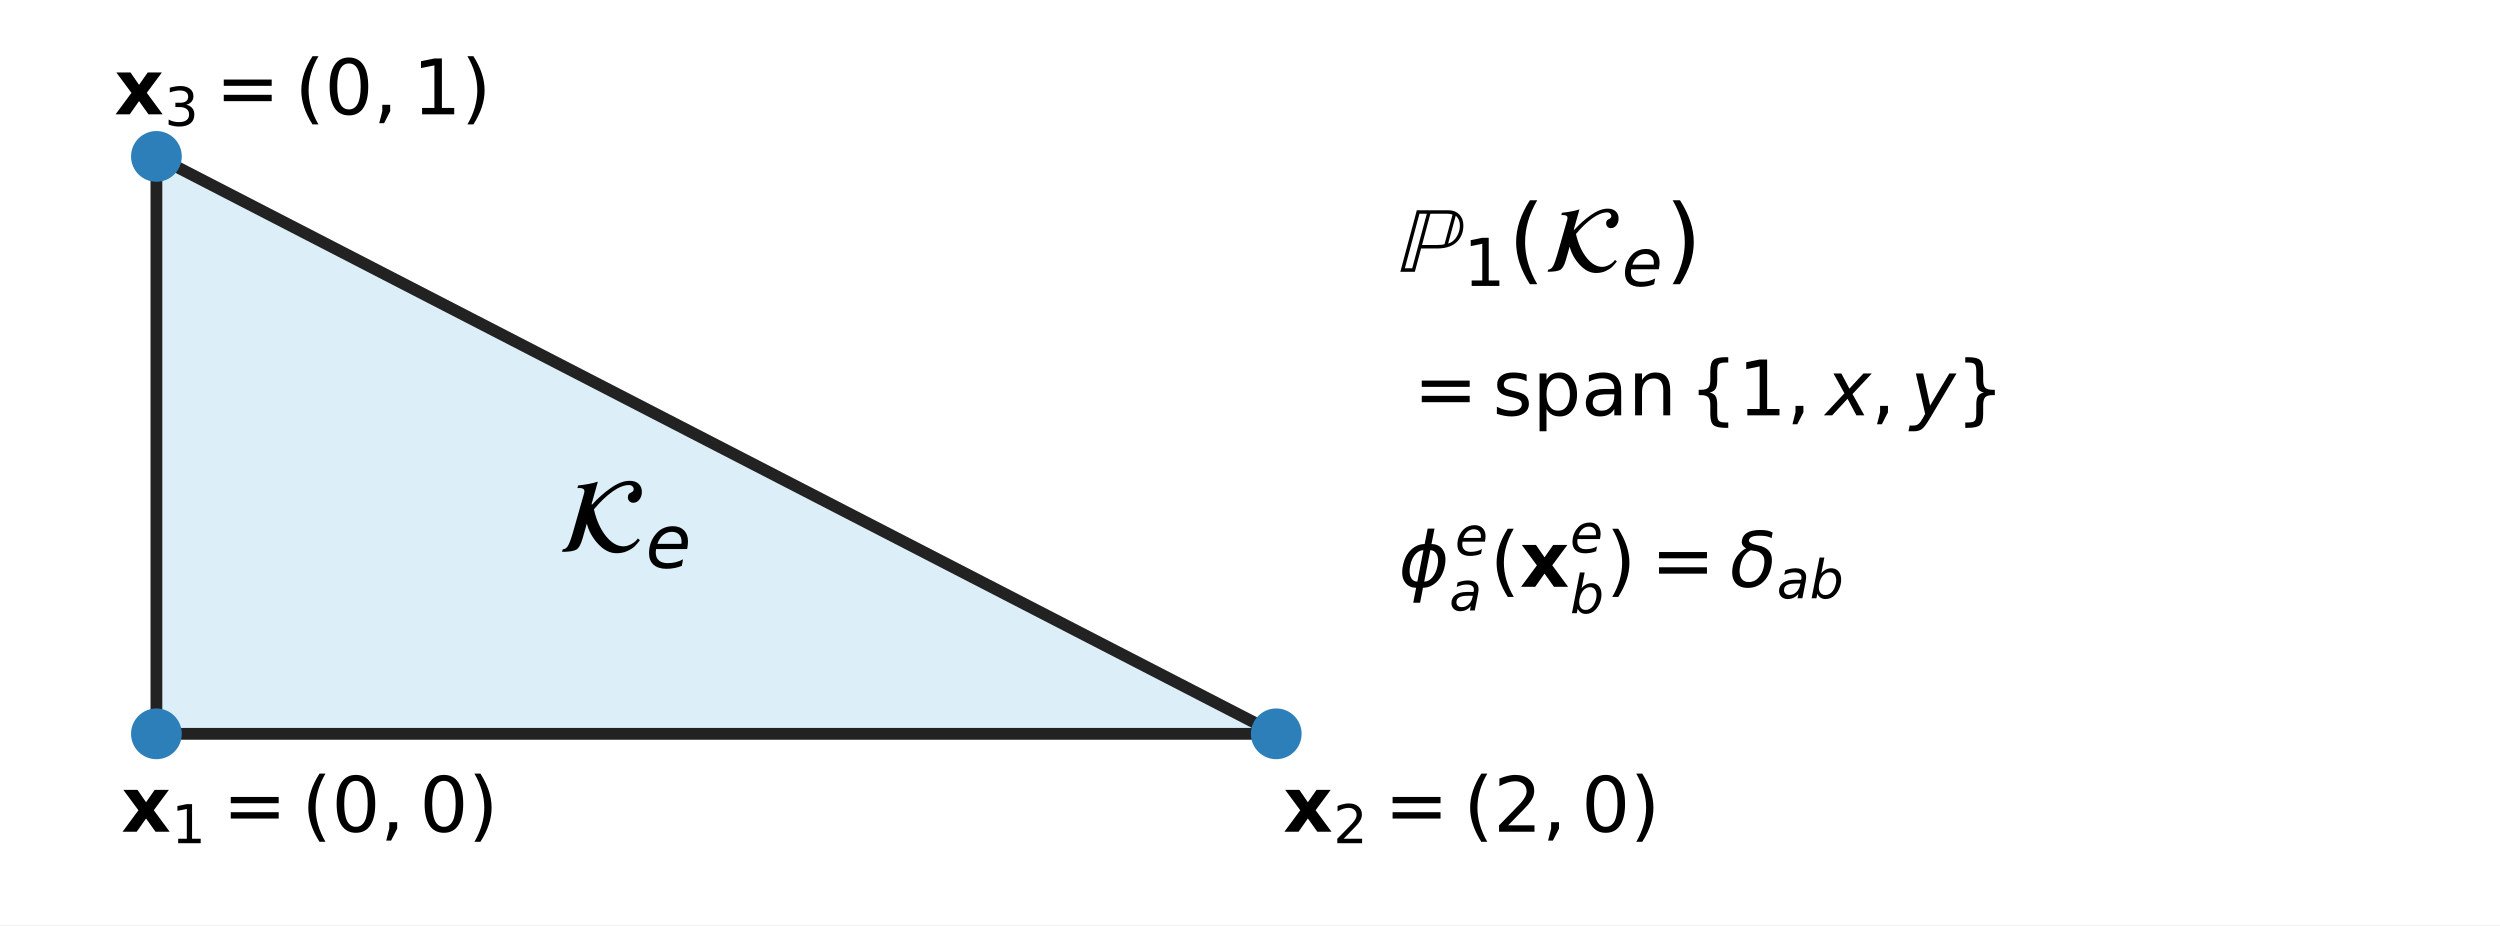
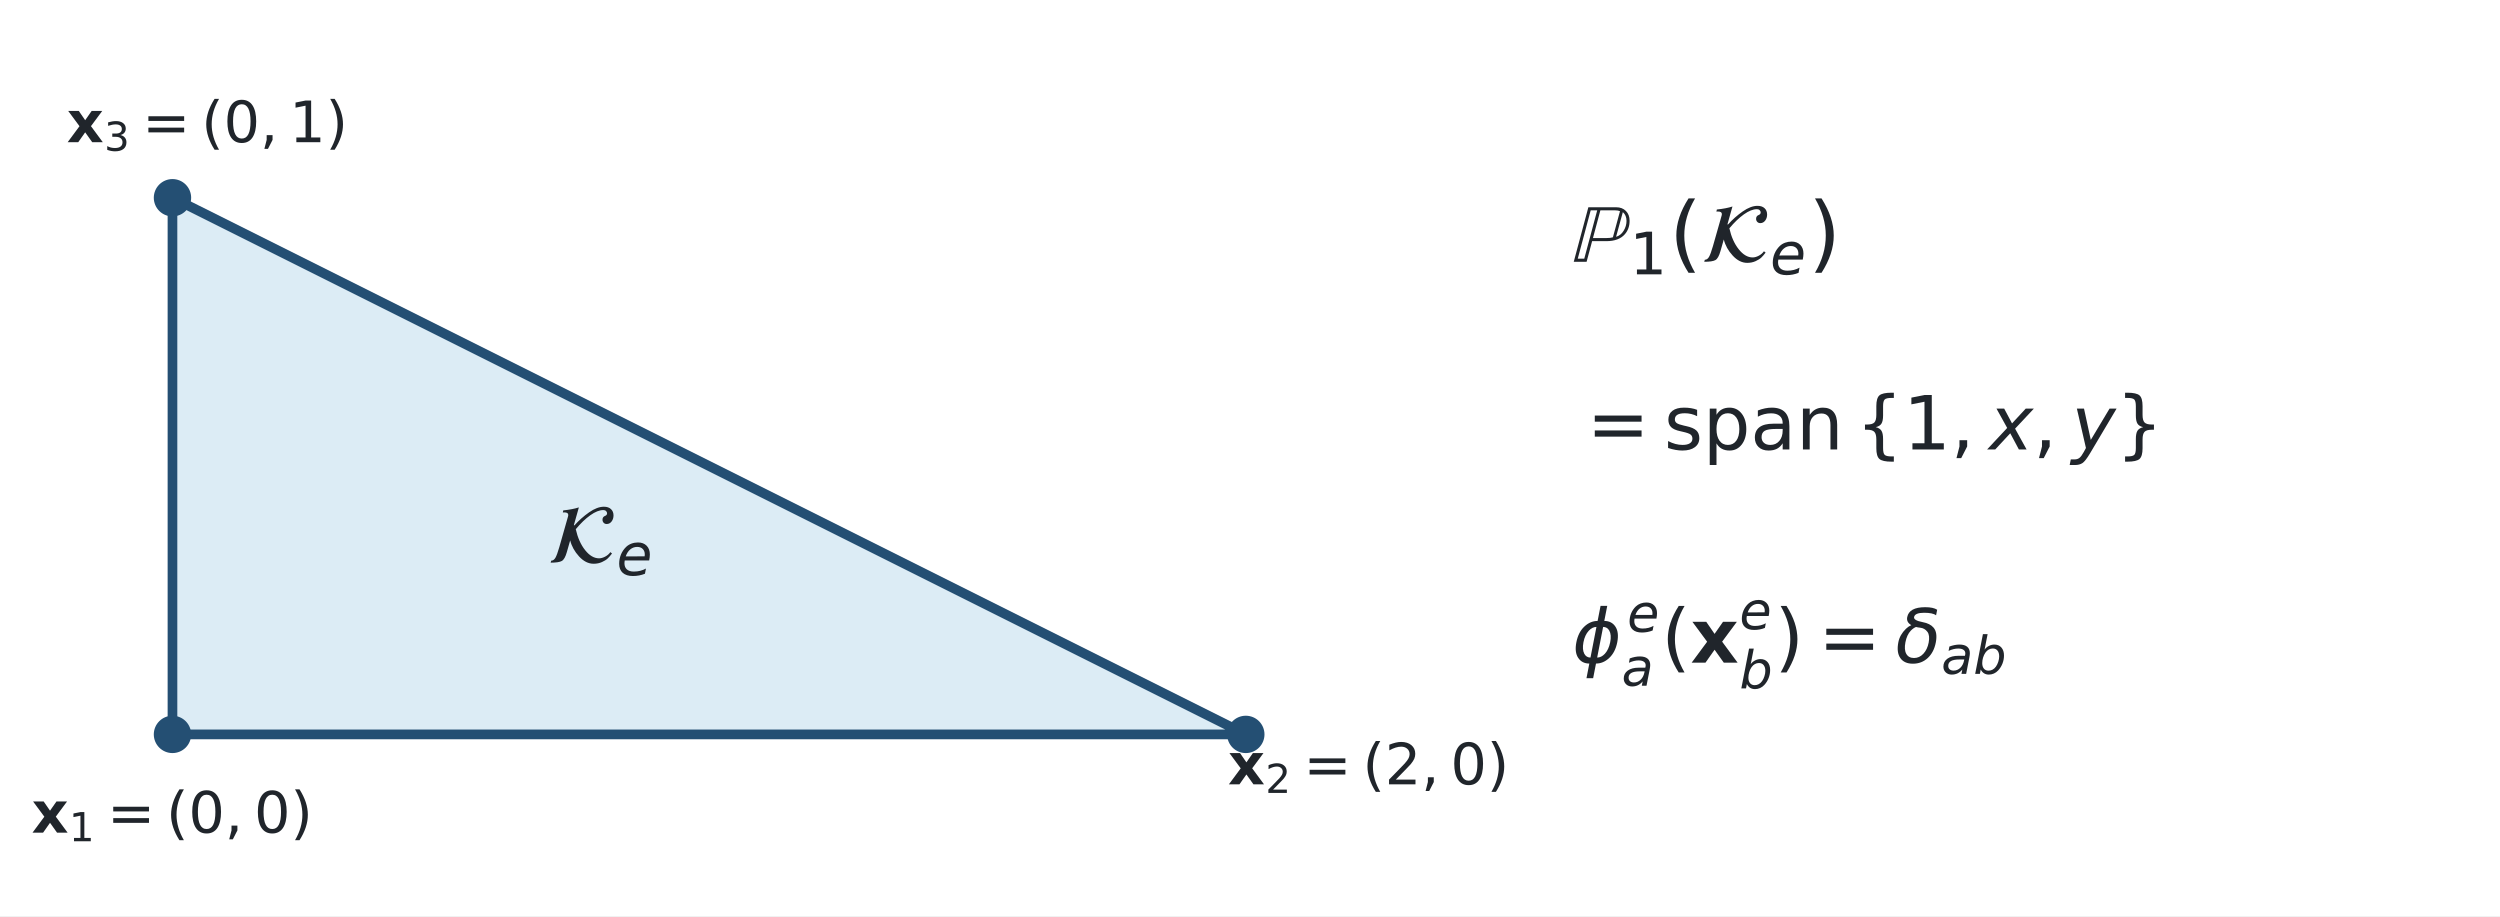
- <svg xmlns="http://www.w3.org/2000/svg" xmlns:xlink="http://www.w3.org/1999/xlink" width="424.44pt" height="157.082pt" viewBox="0 0 424.44 157.082" version="1.1">
+ <svg xmlns="http://www.w3.org/2000/svg" xmlns:xlink="http://www.w3.org/1999/xlink" width="568.862pt" height="208.44pt" viewBox="0 0 568.862 208.44" version="1.1">
  <defs>
    <style type="text/css">*{stroke-linejoin: round; stroke-linecap: butt}</style>
  </defs>
  <g id="figure_1">
    <g id="patch_1">
-       <path d="M 0 157.082  L 424.44 157.082  L 424.44 0  L 0 0  z " style="fill: #ffffff" />
+       <path d="M 0 208.44 L 568.862 208.44 L 568.862 0 L 0 0 z " style="fill: #ffffff" />
    </g>
    <g id="axes_1">
      <g id="patch_2">
-         <path d="M 26.555 124.586  L 216.676 124.586  L 26.555 26.555  z " clip-path="url(#p374aed5ac3)" style="fill: #dceef7; stroke: #222222; stroke-width: 2; stroke-linejoin: miter" />
+         <path d="M 39.245 167.109 L 283.476 167.109 L 39.245 44.994 z " clip-path="url(#pf85db92029)" style="fill: #dcecf5; stroke: #244f73; stroke-width: 2.2; stroke-linejoin: miter" />
      </g>
-       <g id="PathCollection_1">
-         <defs>
-           <path id="m4baf047705" d="M 0 3.808  C 1.01 3.808 1.979 3.407 2.693 2.693  C 3.407 1.979 3.808 1.01 3.808 0  C 3.808 -1.01 3.407 -1.979 2.693 -2.693  C 1.979 -3.407 1.01 -3.808 0 -3.808  C -1.01 -3.808 -1.979 -3.407 -2.693 -2.693  C -3.407 -1.979 -3.808 -1.01 -3.808 0  C -3.808 1.01 -3.407 1.979 -2.693 2.693  C -1.979 3.407 -1.01 3.808 0 3.808  z " style="stroke: #2c7fb8" />
-         </defs>
-         <g clip-path="url(#p374aed5ac3)">
-           <use xlink:href="#m4baf047705" x="26.555" y="124.586" style="fill: #2c7fb8; stroke: #2c7fb8" />
+       <g id="text_1">
+         <g style="fill: #20252b" transform="translate(124.7259 128.0325) scale(0.19 -0.19)">
+           <defs>
+             <path id="STIXNonUnicode-Italic-7d" d="M 1971 2874 L 2010 2854 Q 2528 3430 3142 3859 Q 3757 4288 4275 4288 Q 4621 4288 4816 4105 Q 5011 3923 5011 3622 Q 5011 3354 4864 3158 Q 4717 2963 4486 2963 Q 4346 2963 4256 3059 Q 4166 3155 4166 3290 Q 4166 3411 4220 3481 Q 4275 3552 4342 3574 Q 4410 3597 4464 3648 Q 4518 3699 4518 3782 Q 4518 3878 4441 3955 Q 4365 4032 4230 4032 Q 3789 4032 3232 3635 Q 2675 3238 2118 2566 Q 2336 1587 2835 960 Q 3334 333 3904 333 Q 4122 333 4371 464 Q 4621 595 4768 806 L 4896 704 Q 4723 474 4569 326 Q 4416 179 4128 48 Q 3840 -83 3488 -83 Q 2886 -83 2371 477 Q 1856 1037 1690 1709 L 1434 813 Q 1280 262 1049 131 Q 819 0 192 0 L 237 154 Q 429 154 557 374 Q 685 595 858 1197 L 1517 3514 Q 1542 3590 1542 3661 Q 1542 3853 1242 3853 Q 1171 3853 1126 3846 L 1158 4006 Q 1882 4083 2355 4237 L 1971 2874 z " transform="scale(0.015625)" />
+             <path id="DejaVuSans-Oblique-48" d="M 3078 2063 Q 3088 2113 3092 2166 Q 3097 2219 3097 2272 Q 3097 2653 2873 2875 Q 2650 3097 2266 3097 Q 1838 3097 1509 2826 Q 1181 2556 1013 2059 L 3078 2063 z M 3578 1613 L 903 1613 Q 884 1494 878 1425 Q 872 1356 872 1306 Q 872 872 1139 634 Q 1406 397 1894 397 Q 2269 397 2603 481 Q 2938 566 3225 728 L 3116 159 Q 2806 34 2476 -28 Q 2147 -91 1806 -91 Q 1078 -91 686 257 Q 294 606 294 1247 Q 294 1794 489 2264 Q 684 2734 1063 3103 Q 1306 3334 1642 3459 Q 1978 3584 2356 3584 Q 2950 3584 3301 3228 Q 3653 2872 3653 2272 Q 3653 2128 3634 1964 Q 3616 1800 3578 1613 z " transform="scale(0.015625)" />
+           </defs>
+           <use xlink:href="#STIXNonUnicode-Italic-7d" />
+           <use xlink:href="#DejaVuSans-Oblique-48" transform="translate(81.85695 -14.99995) scale(0.7)" />
        </g>
      </g>
-       <g id="text_1">
-         <g transform="translate(20.61324 141.2215) scale(0.13 -0.13)">
+       <g id="line2d_1">
+         <defs>
+           <path id="mffca4b56e5" d="M 0 3.75 C 0.995 3.75 1.948 3.355 2.652 2.652 C 3.355 1.948 3.75 0.995 3.75 0 C 3.75 -0.995 3.355 -1.948 2.652 -2.652 C 1.948 -3.355 0.995 -3.75 0 -3.75 C -0.995 -3.75 -1.948 -3.355 -2.652 -2.652 C -3.355 -1.948 -3.75 -0.995 -3.75 0 C -3.75 0.995 -3.355 1.948 -2.652 2.652 C -1.948 3.355 -0.995 3.75 0 3.75 z " style="stroke: #244f73" />
+         </defs>
+         <g clip-path="url(#pf85db92029)">
+           <use xlink:href="#mffca4b56e5" x="39.245" y="167.109" style="fill: #244f73; stroke: #244f73" />
+         </g>
+       </g>
+       <g id="line2d_2">
+         <g clip-path="url(#pf85db92029)">
+           <use xlink:href="#mffca4b56e5" x="283.476" y="167.109" style="fill: #244f73; stroke: #244f73" />
+         </g>
+       </g>
+       <g id="line2d_3">
+         <g clip-path="url(#pf85db92029)">
+           <use xlink:href="#mffca4b56e5" x="39.245" y="44.994" style="fill: #244f73; stroke: #244f73" />
+         </g>
+       </g>
+       <g id="text_2">
+         <g style="fill: #20252b" transform="translate(7.2 189.488) scale(0.13 -0.13)">
          <defs>
-             <path id="DejaVuSans-Bold-5b" d="M 1422 1791  L 159 3500  L 1344 3500  L 2059 2463  L 2784 3500  L 3969 3500  L 2706 1797  L 4031 0  L 2847 0  L 2059 1106  L 1281 0  L 97 0  L 1422 1791  z " transform="scale(0.015625)" />
-             <path id="DejaVuSans-14" d="M 794 531  L 1825 531  L 1825 4091  L 703 3866  L 703 4441  L 1819 4666  L 2450 4666  L 2450 531  L 3481 531  L 3481 0  L 794 0  L 794 531  z " transform="scale(0.015625)" />
-             <path id="DejaVuSans-20" d="M 678 2906  L 4684 2906  L 4684 2381  L 678 2381  L 678 2906  z M 678 1631  L 4684 1631  L 4684 1100  L 678 1100  L 678 1631  z " transform="scale(0.015625)" />
-             <path id="DejaVuSans-b" d="M 1984 4856  Q 1566 4138 1362 3434  Q 1159 2731 1159 2009  Q 1159 1288 1364 580  Q 1569 -128 1984 -844  L 1484 -844  Q 1016 -109 783 600  Q 550 1309 550 2009  Q 550 2706 781 3412  Q 1013 4119 1484 4856  L 1984 4856  z " transform="scale(0.015625)" />
-             <path id="DejaVuSans-13" d="M 2034 4250  Q 1547 4250 1301 3770  Q 1056 3291 1056 2328  Q 1056 1369 1301 889  Q 1547 409 2034 409  Q 2525 409 2770 889  Q 3016 1369 3016 2328  Q 3016 3291 2770 3770  Q 2525 4250 2034 4250  z M 2034 4750  Q 2819 4750 3233 4129  Q 3647 3509 3647 2328  Q 3647 1150 3233 529  Q 2819 -91 2034 -91  Q 1250 -91 836 529  Q 422 1150 422 2328  Q 422 3509 836 4129  Q 1250 4750 2034 4750  z " transform="scale(0.015625)" />
-             <path id="DejaVuSans-f" d="M 750 794  L 1409 794  L 1409 256  L 897 -744  L 494 -744  L 750 256  L 750 794  z " transform="scale(0.015625)" />
-             <path id="DejaVuSans-c" d="M 513 4856  L 1013 4856  Q 1481 4119 1714 3412  Q 1947 2706 1947 2009  Q 1947 1309 1714 600  Q 1481 -109 1013 -844  L 513 -844  Q 928 -128 1133 580  Q 1338 1288 1338 2009  Q 1338 2731 1133 3434  Q 928 4138 513 4856  z " transform="scale(0.015625)" />
+             <path id="DejaVuSans-Bold-5b" d="M 1422 1791 L 159 3500 L 1344 3500 L 2059 2463 L 2784 3500 L 3969 3500 L 2706 1797 L 4031 0 L 2847 0 L 2059 1106 L 1281 0 L 97 0 L 1422 1791 z " transform="scale(0.015625)" />
+             <path id="DejaVuSans-14" d="M 794 531 L 1825 531 L 1825 4091 L 703 3866 L 703 4441 L 1819 4666 L 2450 4666 L 2450 531 L 3481 531 L 3481 0 L 794 0 L 794 531 z " transform="scale(0.015625)" />
+             <path id="DejaVuSans-20" d="M 678 2906 L 4684 2906 L 4684 2381 L 678 2381 L 678 2906 z M 678 1631 L 4684 1631 L 4684 1100 L 678 1100 L 678 1631 z " transform="scale(0.015625)" />
+             <path id="DejaVuSans-b" d="M 1984 4856 Q 1566 4138 1362 3434 Q 1159 2731 1159 2009 Q 1159 1288 1364 580 Q 1569 -128 1984 -844 L 1484 -844 Q 1016 -109 783 600 Q 550 1309 550 2009 Q 550 2706 781 3412 Q 1013 4119 1484 4856 L 1984 4856 z " transform="scale(0.015625)" />
+             <path id="DejaVuSans-13" d="M 2034 4250 Q 1547 4250 1301 3770 Q 1056 3291 1056 2328 Q 1056 1369 1301 889 Q 1547 409 2034 409 Q 2525 409 2770 889 Q 3016 1369 3016 2328 Q 3016 3291 2770 3770 Q 2525 4250 2034 4250 z M 2034 4750 Q 2819 4750 3233 4129 Q 3647 3509 3647 2328 Q 3647 1150 3233 529 Q 2819 -91 2034 -91 Q 1250 -91 836 529 Q 422 1150 422 2328 Q 422 3509 836 4129 Q 1250 4750 2034 4750 z " transform="scale(0.015625)" />
+             <path id="DejaVuSans-f" d="M 750 794 L 1409 794 L 1409 256 L 897 -744 L 494 -744 L 750 256 L 750 794 z " transform="scale(0.015625)" />
+             <path id="DejaVuSans-c" d="M 513 4856 L 1013 4856 Q 1481 4119 1714 3412 Q 1947 2706 1947 2009 Q 1947 1309 1714 600 Q 1481 -109 1013 -844 L 513 -844 Q 928 -128 1133 580 Q 1338 1288 1338 2009 Q 1338 2731 1133 3434 Q 928 4138 513 4856 z " transform="scale(0.015625)" />
          </defs>
          <use xlink:href="#DejaVuSans-Bold-5b" transform="translate(0 0.125)" />
          <use xlink:href="#DejaVuSans-14" transform="translate(65.45898 -14.87495) scale(0.7)" />
          <use xlink:href="#DejaVuSans-20" transform="translate(132.2119 0.125)" />
          <use xlink:href="#DejaVuSans-b" transform="translate(235.4834 0.125)" />
          <use xlink:href="#DejaVuSans-13" transform="translate(274.4971 0.125)" />
          <use xlink:href="#DejaVuSans-f" transform="translate(338.1201 0.125)" />
          <use xlink:href="#DejaVuSans-13" transform="translate(389.3896 0.125)" />
          <use xlink:href="#DejaVuSans-c" transform="translate(453.0127 0.125)" />
        </g>
      </g>
-       <g id="PathCollection_2">
-         <g clip-path="url(#p374aed5ac3)">
-           <use xlink:href="#m4baf047705" x="216.676" y="124.586" style="fill: #2c7fb8; stroke: #2c7fb8" />
-         </g>
-       </g>
-       <g id="text_2">
-         <g transform="translate(217.8642 141.2215) scale(0.13 -0.13)">
+       <g id="text_3">
+         <g style="fill: #20252b" transform="translate(279.431 178.488) scale(0.13 -0.13)">
          <defs>
-             <path id="DejaVuSans-15" d="M 1228 531  L 3431 531  L 3431 0  L 469 0  L 469 531  Q 828 903 1448 1529  Q 2069 2156 2228 2338  Q 2531 2678 2651 2914  Q 2772 3150 2772 3378  Q 2772 3750 2511 3984  Q 2250 4219 1831 4219  Q 1534 4219 1204 4116  Q 875 4013 500 3803  L 500 4441  Q 881 4594 1212 4672  Q 1544 4750 1819 4750  Q 2544 4750 2975 4387  Q 3406 4025 3406 3419  Q 3406 3131 3298 2873  Q 3191 2616 2906 2266  Q 2828 2175 2409 1742  Q 1991 1309 1228 531  z " transform="scale(0.015625)" />
+             <path id="DejaVuSans-15" d="M 1228 531 L 3431 531 L 3431 0 L 469 0 L 469 531 Q 828 903 1448 1529 Q 2069 2156 2228 2338 Q 2531 2678 2651 2914 Q 2772 3150 2772 3378 Q 2772 3750 2511 3984 Q 2250 4219 1831 4219 Q 1534 4219 1204 4116 Q 875 4013 500 3803 L 500 4441 Q 881 4594 1212 4672 Q 1544 4750 1819 4750 Q 2544 4750 2975 4387 Q 3406 4025 3406 3419 Q 3406 3131 3298 2873 Q 3191 2616 2906 2266 Q 2828 2175 2409 1742 Q 1991 1309 1228 531 z " transform="scale(0.015625)" />
          </defs>
          <use xlink:href="#DejaVuSans-Bold-5b" transform="translate(0 0.125)" />
          <use xlink:href="#DejaVuSans-15" transform="translate(65.45898 -14.87495) scale(0.7)" />
          <use xlink:href="#DejaVuSans-20" transform="translate(132.2119 0.125)" />
          <use xlink:href="#DejaVuSans-b" transform="translate(235.4834 0.125)" />
          <use xlink:href="#DejaVuSans-15" transform="translate(274.4971 0.125)" />
          <use xlink:href="#DejaVuSans-f" transform="translate(338.1201 0.125)" />
          <use xlink:href="#DejaVuSans-13" transform="translate(389.3896 0.125)" />
          <use xlink:href="#DejaVuSans-c" transform="translate(453.0127 0.125)" />
        </g>
      </g>
-       <g id="PathCollection_3">
-         <g clip-path="url(#p374aed5ac3)">
-           <use xlink:href="#m4baf047705" x="26.555" y="26.555" style="fill: #2c7fb8; stroke: #2c7fb8" />
-         </g>
-       </g>
-       <g id="text_3">
-         <g transform="translate(19.42498 19.42498) scale(0.13 -0.13)">
+       <g id="text_4">
+         <g style="fill: #20252b" transform="translate(15.2 32.37246) scale(0.13 -0.13)">
          <defs>
-             <path id="DejaVuSans-16" d="M 2597 2516  Q 3050 2419 3304 2112  Q 3559 1806 3559 1356  Q 3559 666 3084 287  Q 2609 -91 1734 -91  Q 1441 -91 1130 -33  Q 819 25 488 141  L 488 750  Q 750 597 1062 519  Q 1375 441 1716 441  Q 2309 441 2620 675  Q 2931 909 2931 1356  Q 2931 1769 2642 2001  Q 2353 2234 1838 2234  L 1294 2234  L 1294 2753  L 1863 2753  Q 2328 2753 2575 2939  Q 2822 3125 2822 3475  Q 2822 3834 2567 4026  Q 2313 4219 1838 4219  Q 1578 4219 1281 4162  Q 984 4106 628 3988  L 628 4550  Q 988 4650 1302 4700  Q 1616 4750 1894 4750  Q 2613 4750 3031 4423  Q 3450 4097 3450 3541  Q 3450 3153 3228 2886  Q 3006 2619 2597 2516  z " transform="scale(0.015625)" />
+             <path id="DejaVuSans-16" d="M 2597 2516 Q 3050 2419 3304 2112 Q 3559 1806 3559 1356 Q 3559 666 3084 287 Q 2609 -91 1734 -91 Q 1441 -91 1130 -33 Q 819 25 488 141 L 488 750 Q 750 597 1062 519 Q 1375 441 1716 441 Q 2309 441 2620 675 Q 2931 909 2931 1356 Q 2931 1769 2642 2001 Q 2353 2234 1838 2234 L 1294 2234 L 1294 2753 L 1863 2753 Q 2328 2753 2575 2939 Q 2822 3125 2822 3475 Q 2822 3834 2567 4026 Q 2313 4219 1838 4219 Q 1578 4219 1281 4162 Q 984 4106 628 3988 L 628 4550 Q 988 4650 1302 4700 Q 1616 4750 1894 4750 Q 2613 4750 3031 4423 Q 3450 4097 3450 3541 Q 3450 3153 3228 2886 Q 3006 2619 2597 2516 z " transform="scale(0.015625)" />
          </defs>
          <use xlink:href="#DejaVuSans-Bold-5b" transform="translate(0 0.125)" />
          <use xlink:href="#DejaVuSans-16" transform="translate(65.45898 -14.87495) scale(0.7)" />
          <use xlink:href="#DejaVuSans-20" transform="translate(132.2119 0.125)" />
          <use xlink:href="#DejaVuSans-b" transform="translate(235.4834 0.125)" />
          <use xlink:href="#DejaVuSans-13" transform="translate(274.4971 0.125)" />
          <use xlink:href="#DejaVuSans-f" transform="translate(338.1201 0.125)" />
          <use xlink:href="#DejaVuSans-14" transform="translate(389.3896 0.125)" />
          <use xlink:href="#DejaVuSans-c" transform="translate(453.0127 0.125)" />
        </g>
      </g>
-       <g id="text_4">
-         <g transform="translate(94.87942 93.69116) scale(0.18 -0.18)">
+     </g>
+     <g id="axes_2">
+       <g id="text_5">
+         <g style="fill: #20252b" transform="translate(357.7742 59.5908) scale(0.19 -0.19)">
          <defs>
-             <path id="STIXNonUnicode-Italic-7d" d="M 1971 2874  L 2010 2854  Q 2528 3430 3142 3859  Q 3757 4288 4275 4288  Q 4621 4288 4816 4105  Q 5011 3923 5011 3622  Q 5011 3354 4864 3158  Q 4717 2963 4486 2963  Q 4346 2963 4256 3059  Q 4166 3155 4166 3290  Q 4166 3411 4220 3481  Q 4275 3552 4342 3574  Q 4410 3597 4464 3648  Q 4518 3699 4518 3782  Q 4518 3878 4441 3955  Q 4365 4032 4230 4032  Q 3789 4032 3232 3635  Q 2675 3238 2118 2566  Q 2336 1587 2835 960  Q 3334 333 3904 333  Q 4122 333 4371 464  Q 4621 595 4768 806  L 4896 704  Q 4723 474 4569 326  Q 4416 179 4128 48  Q 3840 -83 3488 -83  Q 2886 -83 2371 477  Q 1856 1037 1690 1709  L 1434 813  Q 1280 262 1049 131  Q 819 0 192 0  L 237 154  Q 429 154 557 374  Q 685 595 858 1197  L 1517 3514  Q 1542 3590 1542 3661  Q 1542 3853 1242 3853  Q 1171 3853 1126 3846  L 1158 4006  Q 1882 4083 2355 4237  L 1971 2874  z " transform="scale(0.015625)" />
-             <path id="DejaVuSans-Oblique-48" d="M 3078 2063  Q 3088 2113 3092 2166  Q 3097 2219 3097 2272  Q 3097 2653 2873 2875  Q 2650 3097 2266 3097  Q 1838 3097 1509 2826  Q 1181 2556 1013 2059  L 3078 2063  z M 3578 1613  L 903 1613  Q 884 1494 878 1425  Q 872 1356 872 1306  Q 872 872 1139 634  Q 1406 397 1894 397  Q 2269 397 2603 481  Q 2938 566 3225 728  L 3116 159  Q 2806 34 2476 -28  Q 2147 -91 1806 -91  Q 1078 -91 686 257  Q 294 606 294 1247  Q 294 1794 489 2264  Q 684 2734 1063 3103  Q 1306 3334 1642 3459  Q 1978 3584 2356 3584  Q 2950 3584 3301 3228  Q 3653 2872 3653 2272  Q 3653 2128 3634 1964  Q 3616 1800 3578 1613  z " transform="scale(0.015625)" />
-           </defs>
-           <use xlink:href="#STIXNonUnicode-Italic-7d" />
-           <use xlink:href="#DejaVuSans-Oblique-48" transform="translate(81.85695 -14.99995) scale(0.7)" />
-         </g>
-       </g>
-       <g id="text_5">
-         <g transform="translate(237.4705 46.16081) scale(0.16 -0.16)">
-           <defs>
-             <path id="STIXGeneral-Italic-2da" d="M 1229 4179  L 3360 4179  Q 3827 4179 4108 3894  Q 4390 3610 4390 3142  Q 4390 2534 4032 2118  Q 3571 1581 2605 1581  L 1517 1581  L 1094 0  L 109 0  L 1229 4179  z M 3872 3808  L 3354 1914  Q 3718 2022 3936 2380  Q 4154 2739 4154 3136  Q 4154 3558 3872 3808  z M 3110 1875  L 3654 3878  Q 3507 3942 3283 3942  L 2150 3942  L 1581 1818  L 2598 1818  Q 2938 1818 3110 1875  z M 1907 3942  L 1408 3942  L 416 237  L 915 237  L 1907 3942  z " transform="scale(0.015625)" />
+             <path id="STIXGeneral-Italic-2da" d="M 1229 4179 L 3360 4179 Q 3827 4179 4108 3894 Q 4390 3610 4390 3142 Q 4390 2534 4032 2118 Q 3571 1581 2605 1581 L 1517 1581 L 1094 0 L 109 0 L 1229 4179 z M 3872 3808 L 3354 1914 Q 3718 2022 3936 2380 Q 4154 2739 4154 3136 Q 4154 3558 3872 3808 z M 3110 1875 L 3654 3878 Q 3507 3942 3283 3942 L 2150 3942 L 1581 1818 L 2598 1818 Q 2938 1818 3110 1875 z M 1907 3942 L 1408 3942 L 416 237 L 915 237 L 1907 3942 z " transform="scale(0.015625)" />
          </defs>
          <use xlink:href="#STIXGeneral-Italic-2da" transform="translate(0 0.125)" />
          <use xlink:href="#DejaVuSans-14" transform="translate(68.69994 -14.87495) scale(0.7)" />
          <use xlink:href="#DejaVuSans-b" transform="translate(115.9704 0.125)" />
          <use xlink:href="#STIXNonUnicode-Italic-7d" transform="translate(154.9841 0.125)" />
          <use xlink:href="#DejaVuSans-Oblique-48" transform="translate(236.8411 -14.87495) scale(0.7)" />
          <use xlink:href="#DejaVuSans-c" transform="translate(282.6418 0.125)" />
        </g>
      </g>
      <g id="text_6">
-         <g transform="translate(237.4705 70.52012) scale(0.13 -0.13)">
+         <g style="fill: #20252b" transform="translate(357.7742 102.2796) scale(0.17 -0.17)">
          <defs>
-             <path id="DejaVuSans-56" d="M 2834 3397  L 2834 2853  Q 2591 2978 2328 3040  Q 2066 3103 1784 3103  Q 1356 3103 1142 2972  Q 928 2841 928 2578  Q 928 2378 1081 2264  Q 1234 2150 1697 2047  L 1894 2003  Q 2506 1872 2764 1633  Q 3022 1394 3022 966  Q 3022 478 2636 193  Q 2250 -91 1575 -91  Q 1294 -91 989 -36  Q 684 19 347 128  L 347 722  Q 666 556 975 473  Q 1284 391 1588 391  Q 1994 391 2212 530  Q 2431 669 2431 922  Q 2431 1156 2273 1281  Q 2116 1406 1581 1522  L 1381 1569  Q 847 1681 609 1914  Q 372 2147 372 2553  Q 372 3047 722 3315  Q 1072 3584 1716 3584  Q 2034 3584 2315 3537  Q 2597 3491 2834 3397  z " transform="scale(0.015625)" />
-             <path id="DejaVuSans-53" d="M 1159 525  L 1159 -1331  L 581 -1331  L 581 3500  L 1159 3500  L 1159 2969  Q 1341 3281 1617 3432  Q 1894 3584 2278 3584  Q 2916 3584 3314 3078  Q 3713 2572 3713 1747  Q 3713 922 3314 415  Q 2916 -91 2278 -91  Q 1894 -91 1617 61  Q 1341 213 1159 525  z M 3116 1747  Q 3116 2381 2855 2742  Q 2594 3103 2138 3103  Q 1681 3103 1420 2742  Q 1159 2381 1159 1747  Q 1159 1113 1420 752  Q 1681 391 2138 391  Q 2594 391 2855 752  Q 3116 1113 3116 1747  z " transform="scale(0.015625)" />
-             <path id="DejaVuSans-44" d="M 2194 1759  Q 1497 1759 1228 1600  Q 959 1441 959 1056  Q 959 750 1161 570  Q 1363 391 1709 391  Q 2188 391 2477 730  Q 2766 1069 2766 1631  L 2766 1759  L 2194 1759  z M 3341 1997  L 3341 0  L 2766 0  L 2766 531  Q 2569 213 2275 61  Q 1981 -91 1556 -91  Q 1019 -91 701 211  Q 384 513 384 1019  Q 384 1609 779 1909  Q 1175 2209 1959 2209  L 2766 2209  L 2766 2266  Q 2766 2663 2505 2880  Q 2244 3097 1772 3097  Q 1472 3097 1187 3025  Q 903 2953 641 2809  L 641 3341  Q 956 3463 1253 3523  Q 1550 3584 1831 3584  Q 2591 3584 2966 3190  Q 3341 2797 3341 1997  z " transform="scale(0.015625)" />
-             <path id="DejaVuSans-51" d="M 3513 2113  L 3513 0  L 2938 0  L 2938 2094  Q 2938 2591 2744 2837  Q 2550 3084 2163 3084  Q 1697 3084 1428 2787  Q 1159 2491 1159 1978  L 1159 0  L 581 0  L 581 3500  L 1159 3500  L 1159 2956  Q 1366 3272 1645 3428  Q 1925 3584 2291 3584  Q 2894 3584 3203 3211  Q 3513 2838 3513 2113  z " transform="scale(0.015625)" />
-             <path id="DejaVuSans-5e" d="M 3272 -594  L 3272 -1044  L 3078 -1044  Q 2300 -1044 2036 -812  Q 1772 -581 1772 109  L 1772 856  Q 1772 1328 1603 1509  Q 1434 1691 991 1691  L 800 1691  L 800 2138  L 991 2138  Q 1438 2138 1605 2317  Q 1772 2497 1772 2963  L 1772 3713  Q 1772 4403 2036 4633  Q 2300 4863 3078 4863  L 3272 4863  L 3272 4416  L 3059 4416  Q 2619 4416 2484 4278  Q 2350 4141 2350 3700  L 2350 2925  Q 2350 2434 2208 2212  Q 2066 1991 1722 1913  Q 2069 1828 2209 1606  Q 2350 1384 2350 897  L 2350 122  Q 2350 -319 2484 -456  Q 2619 -594 3059 -594  L 3272 -594  z " transform="scale(0.015625)" />
-             <path id="DejaVuSans-Oblique-5b" d="M 3841 3500  L 2234 1784  L 3219 0  L 2559 0  L 1819 1388  L 531 0  L -166 0  L 1556 1844  L 641 3500  L 1300 3500  L 1972 2234  L 3144 3500  L 3841 3500  z " transform="scale(0.015625)" />
-             <path id="DejaVuSans-Oblique-5c" d="M 1588 -325  Q 1188 -997 936 -1164  Q 684 -1331 294 -1331  L -159 -1331  L -63 -850  L 269 -850  Q 509 -850 678 -719  Q 847 -588 1056 -206  L 1234 128  L 459 3500  L 1069 3500  L 1650 819  L 3256 3500  L 3859 3500  L 1588 -325  z " transform="scale(0.015625)" />
-             <path id="DejaVuSans-60" d="M 800 -594  L 1019 -594  Q 1456 -594 1589 -459  Q 1722 -325 1722 122  L 1722 897  Q 1722 1384 1862 1606  Q 2003 1828 2350 1913  Q 2003 1991 1862 2212  Q 1722 2434 1722 2925  L 1722 3700  Q 1722 4144 1589 4280  Q 1456 4416 1019 4416  L 800 4416  L 800 4863  L 997 4863  Q 1775 4863 2036 4633  Q 2297 4403 2297 3713  L 2297 2963  Q 2297 2497 2465 2317  Q 2634 2138 3078 2138  L 3272 2138  L 3272 1691  L 3078 1691  Q 2634 1691 2465 1509  Q 2297 1328 2297 856  L 2297 109  Q 2297 -581 2036 -812  Q 1775 -1044 997 -1044  L 800 -1044  L 800 -594  z " transform="scale(0.015625)" />
+             <path id="DejaVuSans-56" d="M 2834 3397 L 2834 2853 Q 2591 2978 2328 3040 Q 2066 3103 1784 3103 Q 1356 3103 1142 2972 Q 928 2841 928 2578 Q 928 2378 1081 2264 Q 1234 2150 1697 2047 L 1894 2003 Q 2506 1872 2764 1633 Q 3022 1394 3022 966 Q 3022 478 2636 193 Q 2250 -91 1575 -91 Q 1294 -91 989 -36 Q 684 19 347 128 L 347 722 Q 666 556 975 473 Q 1284 391 1588 391 Q 1994 391 2212 530 Q 2431 669 2431 922 Q 2431 1156 2273 1281 Q 2116 1406 1581 1522 L 1381 1569 Q 847 1681 609 1914 Q 372 2147 372 2553 Q 372 3047 722 3315 Q 1072 3584 1716 3584 Q 2034 3584 2315 3537 Q 2597 3491 2834 3397 z " transform="scale(0.015625)" />
+             <path id="DejaVuSans-53" d="M 1159 525 L 1159 -1331 L 581 -1331 L 581 3500 L 1159 3500 L 1159 2969 Q 1341 3281 1617 3432 Q 1894 3584 2278 3584 Q 2916 3584 3314 3078 Q 3713 2572 3713 1747 Q 3713 922 3314 415 Q 2916 -91 2278 -91 Q 1894 -91 1617 61 Q 1341 213 1159 525 z M 3116 1747 Q 3116 2381 2855 2742 Q 2594 3103 2138 3103 Q 1681 3103 1420 2742 Q 1159 2381 1159 1747 Q 1159 1113 1420 752 Q 1681 391 2138 391 Q 2594 391 2855 752 Q 3116 1113 3116 1747 z " transform="scale(0.015625)" />
+             <path id="DejaVuSans-44" d="M 2194 1759 Q 1497 1759 1228 1600 Q 959 1441 959 1056 Q 959 750 1161 570 Q 1363 391 1709 391 Q 2188 391 2477 730 Q 2766 1069 2766 1631 L 2766 1759 L 2194 1759 z M 3341 1997 L 3341 0 L 2766 0 L 2766 531 Q 2569 213 2275 61 Q 1981 -91 1556 -91 Q 1019 -91 701 211 Q 384 513 384 1019 Q 384 1609 779 1909 Q 1175 2209 1959 2209 L 2766 2209 L 2766 2266 Q 2766 2663 2505 2880 Q 2244 3097 1772 3097 Q 1472 3097 1187 3025 Q 903 2953 641 2809 L 641 3341 Q 956 3463 1253 3523 Q 1550 3584 1831 3584 Q 2591 3584 2966 3190 Q 3341 2797 3341 1997 z " transform="scale(0.015625)" />
+             <path id="DejaVuSans-51" d="M 3513 2113 L 3513 0 L 2938 0 L 2938 2094 Q 2938 2591 2744 2837 Q 2550 3084 2163 3084 Q 1697 3084 1428 2787 Q 1159 2491 1159 1978 L 1159 0 L 581 0 L 581 3500 L 1159 3500 L 1159 2956 Q 1366 3272 1645 3428 Q 1925 3584 2291 3584 Q 2894 3584 3203 3211 Q 3513 2838 3513 2113 z " transform="scale(0.015625)" />
+             <path id="DejaVuSans-5e" d="M 3272 -594 L 3272 -1044 L 3078 -1044 Q 2300 -1044 2036 -812 Q 1772 -581 1772 109 L 1772 856 Q 1772 1328 1603 1509 Q 1434 1691 991 1691 L 800 1691 L 800 2138 L 991 2138 Q 1438 2138 1605 2317 Q 1772 2497 1772 2963 L 1772 3713 Q 1772 4403 2036 4633 Q 2300 4863 3078 4863 L 3272 4863 L 3272 4416 L 3059 4416 Q 2619 4416 2484 4278 Q 2350 4141 2350 3700 L 2350 2925 Q 2350 2434 2208 2212 Q 2066 1991 1722 1913 Q 2069 1828 2209 1606 Q 2350 1384 2350 897 L 2350 122 Q 2350 -319 2484 -456 Q 2619 -594 3059 -594 L 3272 -594 z " transform="scale(0.015625)" />
+             <path id="DejaVuSans-Oblique-5b" d="M 3841 3500 L 2234 1784 L 3219 0 L 2559 0 L 1819 1388 L 531 0 L -166 0 L 1556 1844 L 641 3500 L 1300 3500 L 1972 2234 L 3144 3500 L 3841 3500 z " transform="scale(0.015625)" />
+             <path id="DejaVuSans-Oblique-5c" d="M 1588 -325 Q 1188 -997 936 -1164 Q 684 -1331 294 -1331 L -159 -1331 L -63 -850 L 269 -850 Q 509 -850 678 -719 Q 847 -588 1056 -206 L 1234 128 L 459 3500 L 1069 3500 L 1650 819 L 3256 3500 L 3859 3500 L 1588 -325 z " transform="scale(0.015625)" />
+             <path id="DejaVuSans-60" d="M 800 -594 L 1019 -594 Q 1456 -594 1589 -459 Q 1722 -325 1722 122 L 1722 897 Q 1722 1384 1862 1606 Q 2003 1828 2350 1913 Q 2003 1991 1862 2212 Q 1722 2434 1722 2925 L 1722 3700 Q 1722 4144 1589 4280 Q 1456 4416 1019 4416 L 800 4416 L 800 4863 L 997 4863 Q 1775 4863 2036 4633 Q 2297 4403 2297 3713 L 2297 2963 Q 2297 2497 2465 2317 Q 2634 2138 3078 2138 L 3272 2138 L 3272 1691 L 3078 1691 Q 2634 1691 2465 1509 Q 2297 1328 2297 856 L 2297 109 Q 2297 -581 2036 -812 Q 1775 -1044 997 -1044 L 800 -1044 L 800 -594 z " transform="scale(0.015625)" />
          </defs>
          <use xlink:href="#DejaVuSans-20" transform="translate(19.48242 0.015625)" />
          <use xlink:href="#DejaVuSans-56" transform="translate(122.7539 0.015625)" />
          <use xlink:href="#DejaVuSans-53" transform="translate(174.8535 0.015625)" />
          <use xlink:href="#DejaVuSans-44" transform="translate(238.3301 0.015625)" />
          <use xlink:href="#DejaVuSans-51" transform="translate(299.6094 0.015625)" />
          <use xlink:href="#DejaVuSans-5e" transform="translate(379.224 0.015625)" />
          <use xlink:href="#DejaVuSans-14" transform="translate(442.847 0.015625)" />
          <use xlink:href="#DejaVuSans-f" transform="translate(506.4701 0.015625)" />
          <use xlink:href="#DejaVuSans-Oblique-5b" transform="translate(557.7396 0.015625)" />
          <use xlink:href="#DejaVuSans-f" transform="translate(616.9193 0.015625)" />
          <use xlink:href="#DejaVuSans-Oblique-5c" transform="translate(668.1888 0.015625)" />
          <use xlink:href="#DejaVuSans-60" transform="translate(727.3685 0.015625)" />
        </g>
      </g>
      <g id="text_7">
-         <g transform="translate(237.4705 99.63246) scale(0.13 -0.13)">
+         <g style="fill: #20252b" transform="translate(357.7742 150.7896) scale(0.17 -0.17)">
          <defs>
-             <path id="DejaVuSans-Oblique-369" d="M 2991 4863  L 2738 3572  Q 3363 3572 3684 3094  Q 4016 2606 3850 1747  Q 3681 888 3159 400  Q 2653 -78 2028 -78  L 1784 -1331  L 1213 -1331  L 1456 -78  Q 834 -78 509 400  Q 178 888 347 1747  Q 513 2606 1034 3094  Q 1544 3572 2166 3572  L 2419 4863  L 2991 4863  z M 2128 434  Q 2481 434 2784 756  Q 3116 1116 3244 1747  Q 3369 2372 3169 2738  Q 2991 3059 2638 3059  L 2128 434  z M 1556 434  L 2066 3059  Q 1716 3059 1413 2738  Q 1072 2372 953 1747  Q 834 1116 1028 756  Q 1203 434 1556 434  z " transform="scale(0.015625)" />
-             <path id="DejaVuSans-Oblique-44" d="M 3438 1997  L 3047 0  L 2472 0  L 2578 531  Q 2325 219 2001 64  Q 1678 -91 1281 -91  Q 834 -91 548 182  Q 263 456 263 884  Q 263 1497 752 1853  Q 1241 2209 2100 2209  L 2900 2209  L 2931 2363  Q 2938 2388 2941 2417  Q 2944 2447 2944 2509  Q 2944 2788 2717 2942  Q 2491 3097 2081 3097  Q 1800 3097 1504 3025  Q 1209 2953 897 2809  L 997 3341  Q 1322 3463 1633 3523  Q 1944 3584 2234 3584  Q 2853 3584 3176 3315  Q 3500 3047 3500 2534  Q 3500 2431 3484 2292  Q 3469 2153 3438 1997  z M 2816 1759  L 2241 1759  Q 1534 1759 1195 1570  Q 856 1381 856 984  Q 856 709 1029 553  Q 1203 397 1509 397  Q 1978 397 2328 733  Q 2678 1069 2791 1631  L 2816 1759  z " transform="scale(0.015625)" />
-             <path id="DejaVuSans-Oblique-45" d="M 3169 2138  Q 3169 2591 2961 2847  Q 2753 3103 2388 3103  Q 2122 3103 1889 2973  Q 1656 2844 1484 2597  Q 1303 2338 1198 1995  Q 1094 1653 1094 1313  Q 1094 881 1298 636  Q 1503 391 1863 391  Q 2134 391 2365 517  Q 2597 644 2772 891  Q 2950 1147 3059 1487  Q 3169 1828 3169 2138  z M 1381 2969  Q 1594 3256 1914 3420  Q 2234 3584 2584 3584  Q 3122 3584 3439 3221  Q 3756 2859 3756 2241  Q 3756 1734 3570 1259  Q 3384 784 3041 416  Q 2816 172 2522 40  Q 2228 -91 1906 -91  Q 1566 -91 1316 65  Q 1066 222 909 531  L 806 0  L 231 0  L 1178 4863  L 1753 4863  L 1381 2969  z " transform="scale(0.015625)" />
-             <path id="DejaVuSans-Oblique-348" d="M 3472 4053  Q 3197 4272 2450 4272  Q 1659 4272 1588 3906  Q 1531 3619 2328 3469  Q 2953 3353 3253 3003  Q 3616 2581 3447 1716  Q 3284 888 2763 400  Q 2238 -91 1488 -91  Q 741 -91 406 400  Q 72 888 241 1747  Q 363 2384 891 2900  Q 1097 3100 1353 3213  Q 913 3459 1000 3900  Q 1166 4750 2544 4750  Q 3234 4750 3566 4531  L 3472 4053  z M 1753 3056  Q 1525 2966 1306 2738  Q 969 2384 847 1747  Q 722 1113 919 756  Q 1119 397 1584 397  Q 2044 397 2381 759  Q 2722 1122 2838 1716  Q 2956 2338 2731 2638  Q 2491 2959 2103 2994  Q 1906 3013 1753 3056  z " transform="scale(0.015625)" />
+             <path id="DejaVuSans-Oblique-369" d="M 2991 4863 L 2738 3572 Q 3363 3572 3684 3094 Q 4016 2606 3850 1747 Q 3681 888 3159 400 Q 2653 -78 2028 -78 L 1784 -1331 L 1213 -1331 L 1456 -78 Q 834 -78 509 400 Q 178 888 347 1747 Q 513 2606 1034 3094 Q 1544 3572 2166 3572 L 2419 4863 L 2991 4863 z M 2128 434 Q 2481 434 2784 756 Q 3116 1116 3244 1747 Q 3369 2372 3169 2738 Q 2991 3059 2638 3059 L 2128 434 z M 1556 434 L 2066 3059 Q 1716 3059 1413 2738 Q 1072 2372 953 1747 Q 834 1116 1028 756 Q 1203 434 1556 434 z " transform="scale(0.015625)" />
+             <path id="DejaVuSans-Oblique-44" d="M 3438 1997 L 3047 0 L 2472 0 L 2578 531 Q 2325 219 2001 64 Q 1678 -91 1281 -91 Q 834 -91 548 182 Q 263 456 263 884 Q 263 1497 752 1853 Q 1241 2209 2100 2209 L 2900 2209 L 2931 2363 Q 2938 2388 2941 2417 Q 2944 2447 2944 2509 Q 2944 2788 2717 2942 Q 2491 3097 2081 3097 Q 1800 3097 1504 3025 Q 1209 2953 897 2809 L 997 3341 Q 1322 3463 1633 3523 Q 1944 3584 2234 3584 Q 2853 3584 3176 3315 Q 3500 3047 3500 2534 Q 3500 2431 3484 2292 Q 3469 2153 3438 1997 z M 2816 1759 L 2241 1759 Q 1534 1759 1195 1570 Q 856 1381 856 984 Q 856 709 1029 553 Q 1203 397 1509 397 Q 1978 397 2328 733 Q 2678 1069 2791 1631 L 2816 1759 z " transform="scale(0.015625)" />
+             <path id="DejaVuSans-Oblique-45" d="M 3169 2138 Q 3169 2591 2961 2847 Q 2753 3103 2388 3103 Q 2122 3103 1889 2973 Q 1656 2844 1484 2597 Q 1303 2338 1198 1995 Q 1094 1653 1094 1313 Q 1094 881 1298 636 Q 1503 391 1863 391 Q 2134 391 2365 517 Q 2597 644 2772 891 Q 2950 1147 3059 1487 Q 3169 1828 3169 2138 z M 1381 2969 Q 1594 3256 1914 3420 Q 2234 3584 2584 3584 Q 3122 3584 3439 3221 Q 3756 2859 3756 2241 Q 3756 1734 3570 1259 Q 3384 784 3041 416 Q 2816 172 2522 40 Q 2228 -91 1906 -91 Q 1566 -91 1316 65 Q 1066 222 909 531 L 806 0 L 231 0 L 1178 4863 L 1753 4863 L 1381 2969 z " transform="scale(0.015625)" />
+             <path id="DejaVuSans-Oblique-348" d="M 3472 4053 Q 3197 4272 2450 4272 Q 1659 4272 1588 3906 Q 1531 3619 2328 3469 Q 2953 3353 3253 3003 Q 3616 2581 3447 1716 Q 3284 888 2763 400 Q 2238 -91 1488 -91 Q 741 -91 406 400 Q 72 888 241 1747 Q 363 2384 891 2900 Q 1097 3100 1353 3213 Q 913 3459 1000 3900 Q 1166 4750 2544 4750 Q 3234 4750 3566 4531 L 3472 4053 z M 1753 3056 Q 1525 2966 1306 2738 Q 969 2384 847 1747 Q 722 1113 919 756 Q 1119 397 1584 397 Q 2044 397 2381 759 Q 2722 1122 2838 1716 Q 2956 2338 2731 2638 Q 2491 2959 2103 2994 Q 1906 3013 1753 3056 z " transform="scale(0.015625)" />
          </defs>
          <use xlink:href="#DejaVuSans-Oblique-369" transform="translate(0 0.054688)" />
          <use xlink:href="#DejaVuSans-Oblique-48" transform="translate(73.41451 41.35469) scale(0.7)" />
          <use xlink:href="#DejaVuSans-Oblique-44" transform="translate(65.9668 -30.84531) scale(0.7)" />
          <use xlink:href="#DejaVuSans-b" transform="translate(119.2153 0.054688)" />
          <use xlink:href="#DejaVuSans-Bold-5b" transform="translate(158.229 0.054688)" />
          <use xlink:href="#DejaVuSans-Oblique-48" transform="translate(223.6879 44.8) scale(0.7)" />
          <use xlink:href="#DejaVuSans-Oblique-45" transform="translate(223.6879 -34.38437) scale(0.7)" />
          <use xlink:href="#DejaVuSans-c" transform="translate(270.8559 0.054688)" />
          <use xlink:href="#DejaVuSans-20" transform="translate(329.352 0.054688)" />
          <use xlink:href="#DejaVuSans-Oblique-348" transform="translate(432.6235 0.054688)" />
          <use xlink:href="#DejaVuSans-Oblique-44" transform="translate(493.8051 -14.94526) scale(0.7)" />
          <use xlink:href="#DejaVuSans-Oblique-45" transform="translate(536.7006 -14.94526) scale(0.7)" />
        </g>
      </g>
    </g>
  </g>
  <defs>
-     <clipPath id="p374aed5ac3">
-       <rect x="5.76" y="5.76" width="412.92" height="145.562" />
+     <clipPath id="pf85db92029">
+       <rect x="14.822" y="14.465" width="299.183" height="179.51" />
    </clipPath>
  </defs>
</svg>
